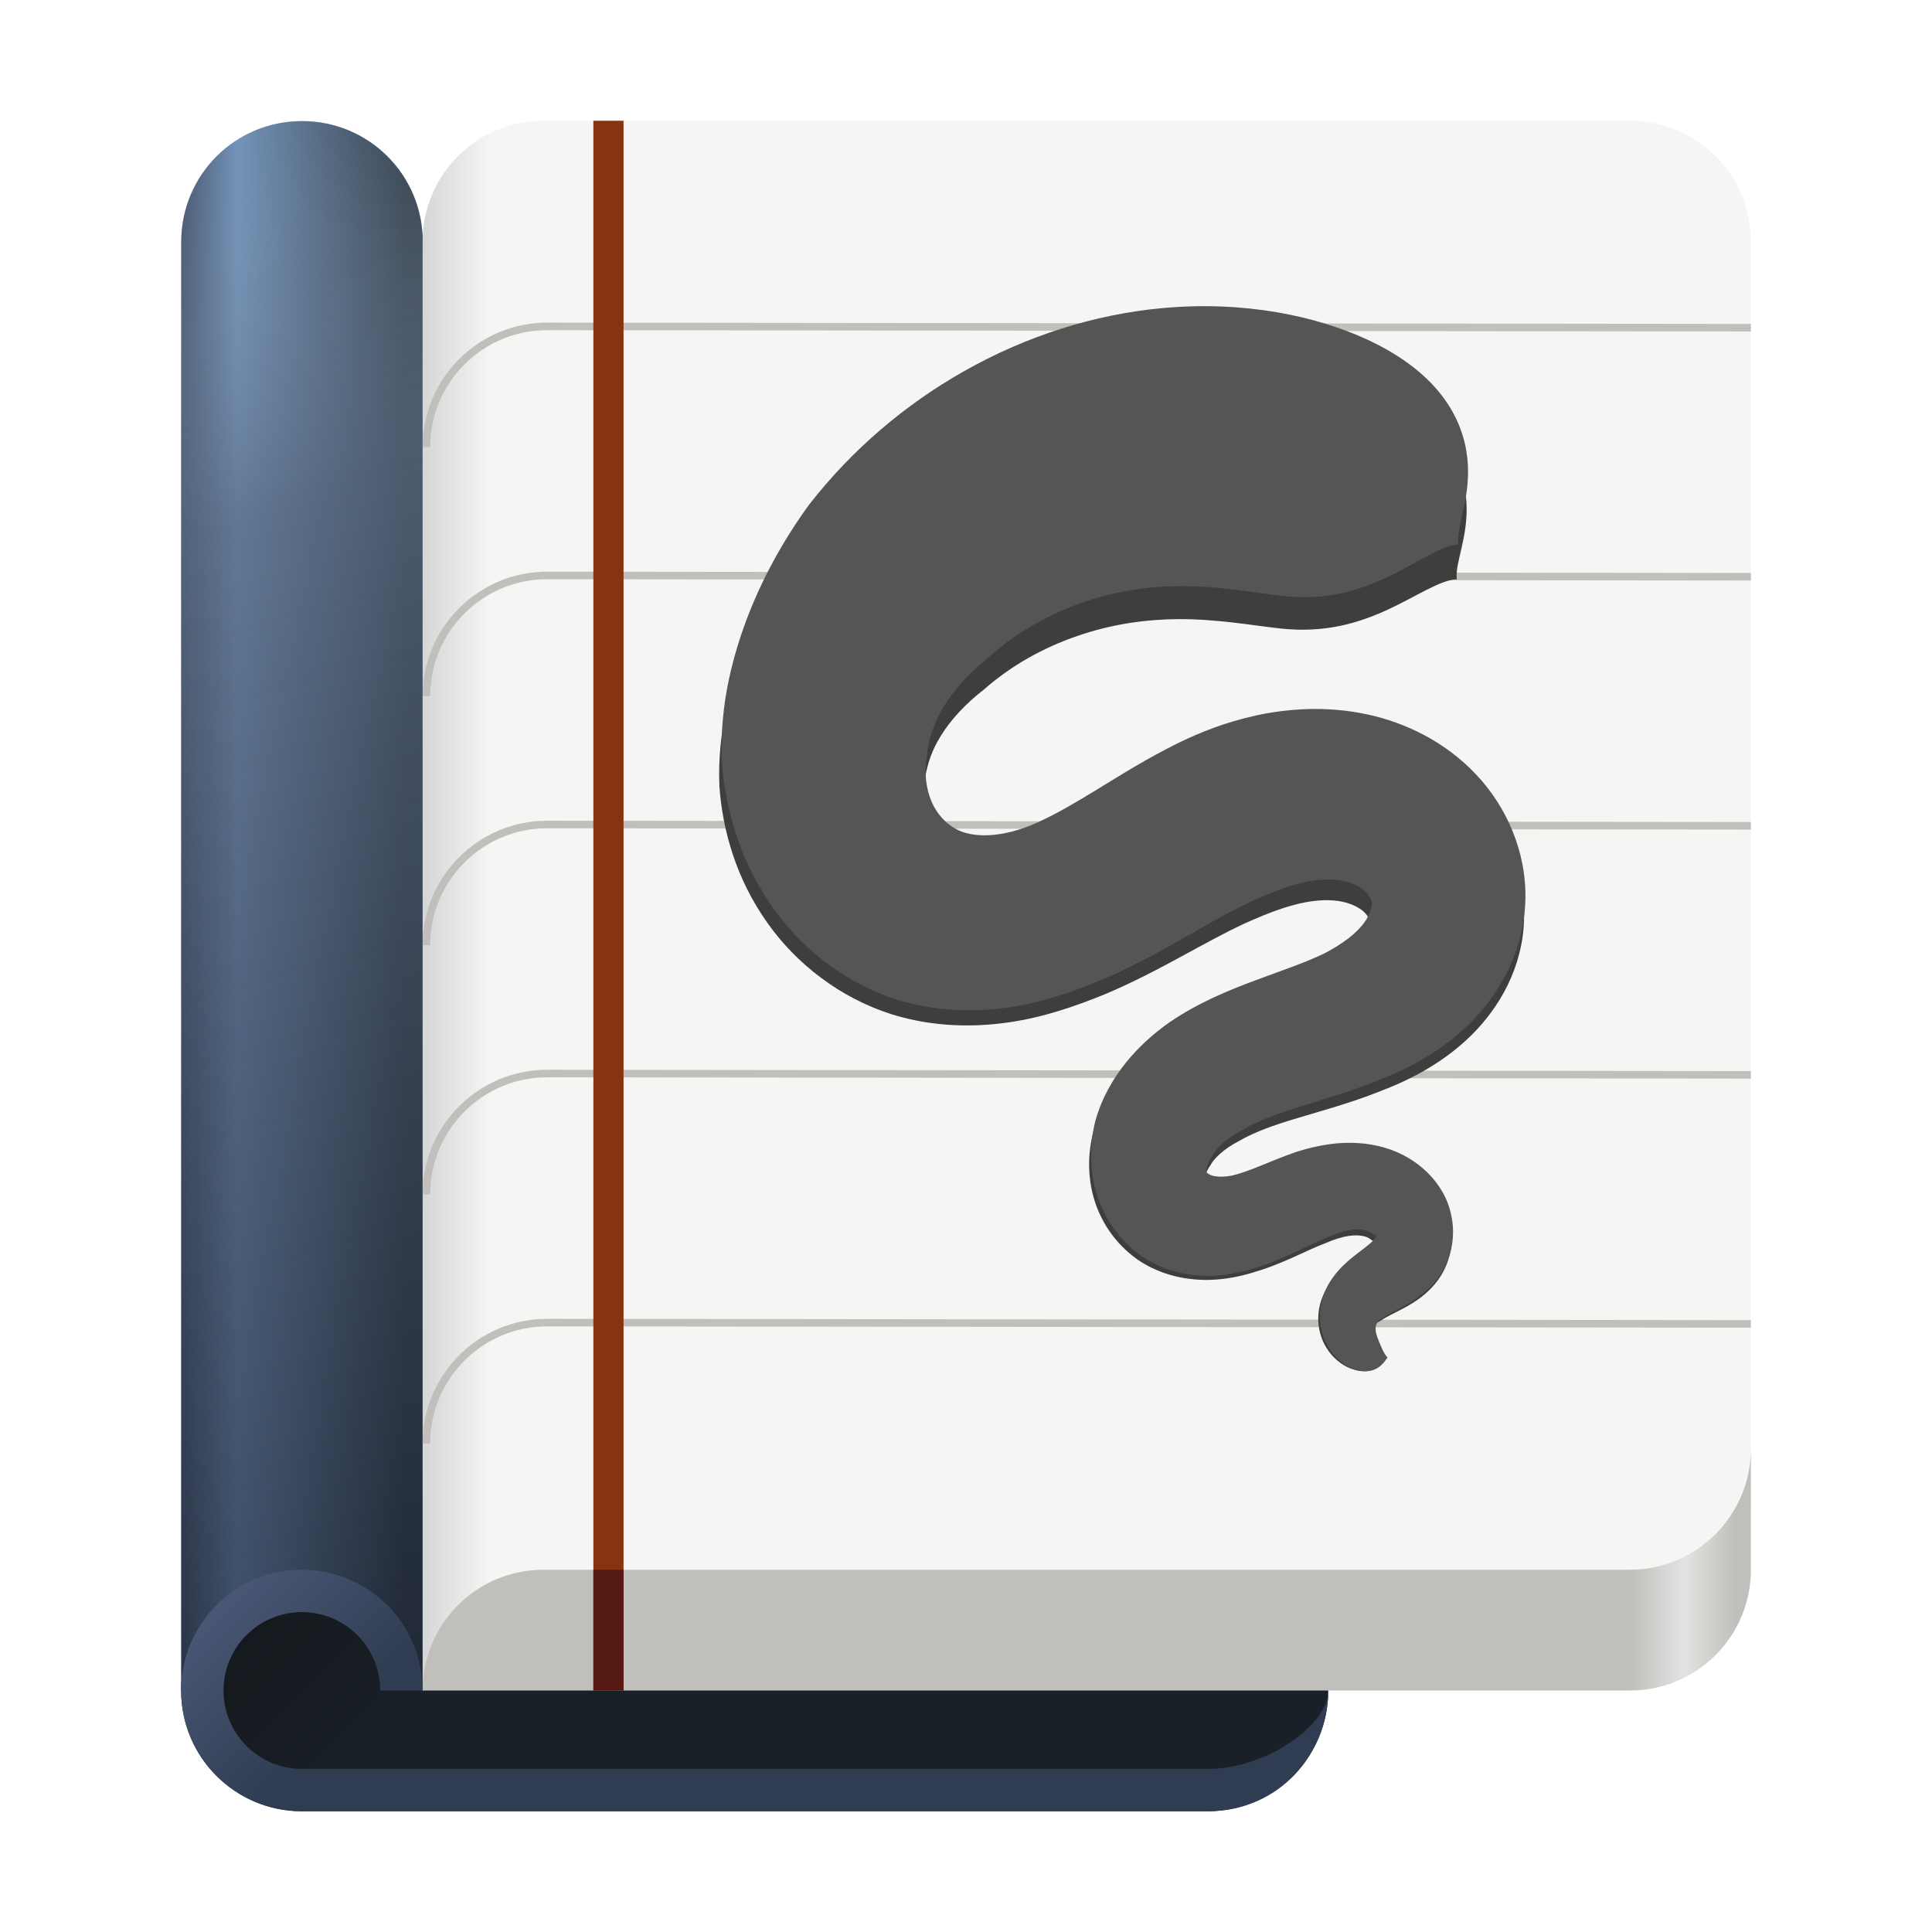
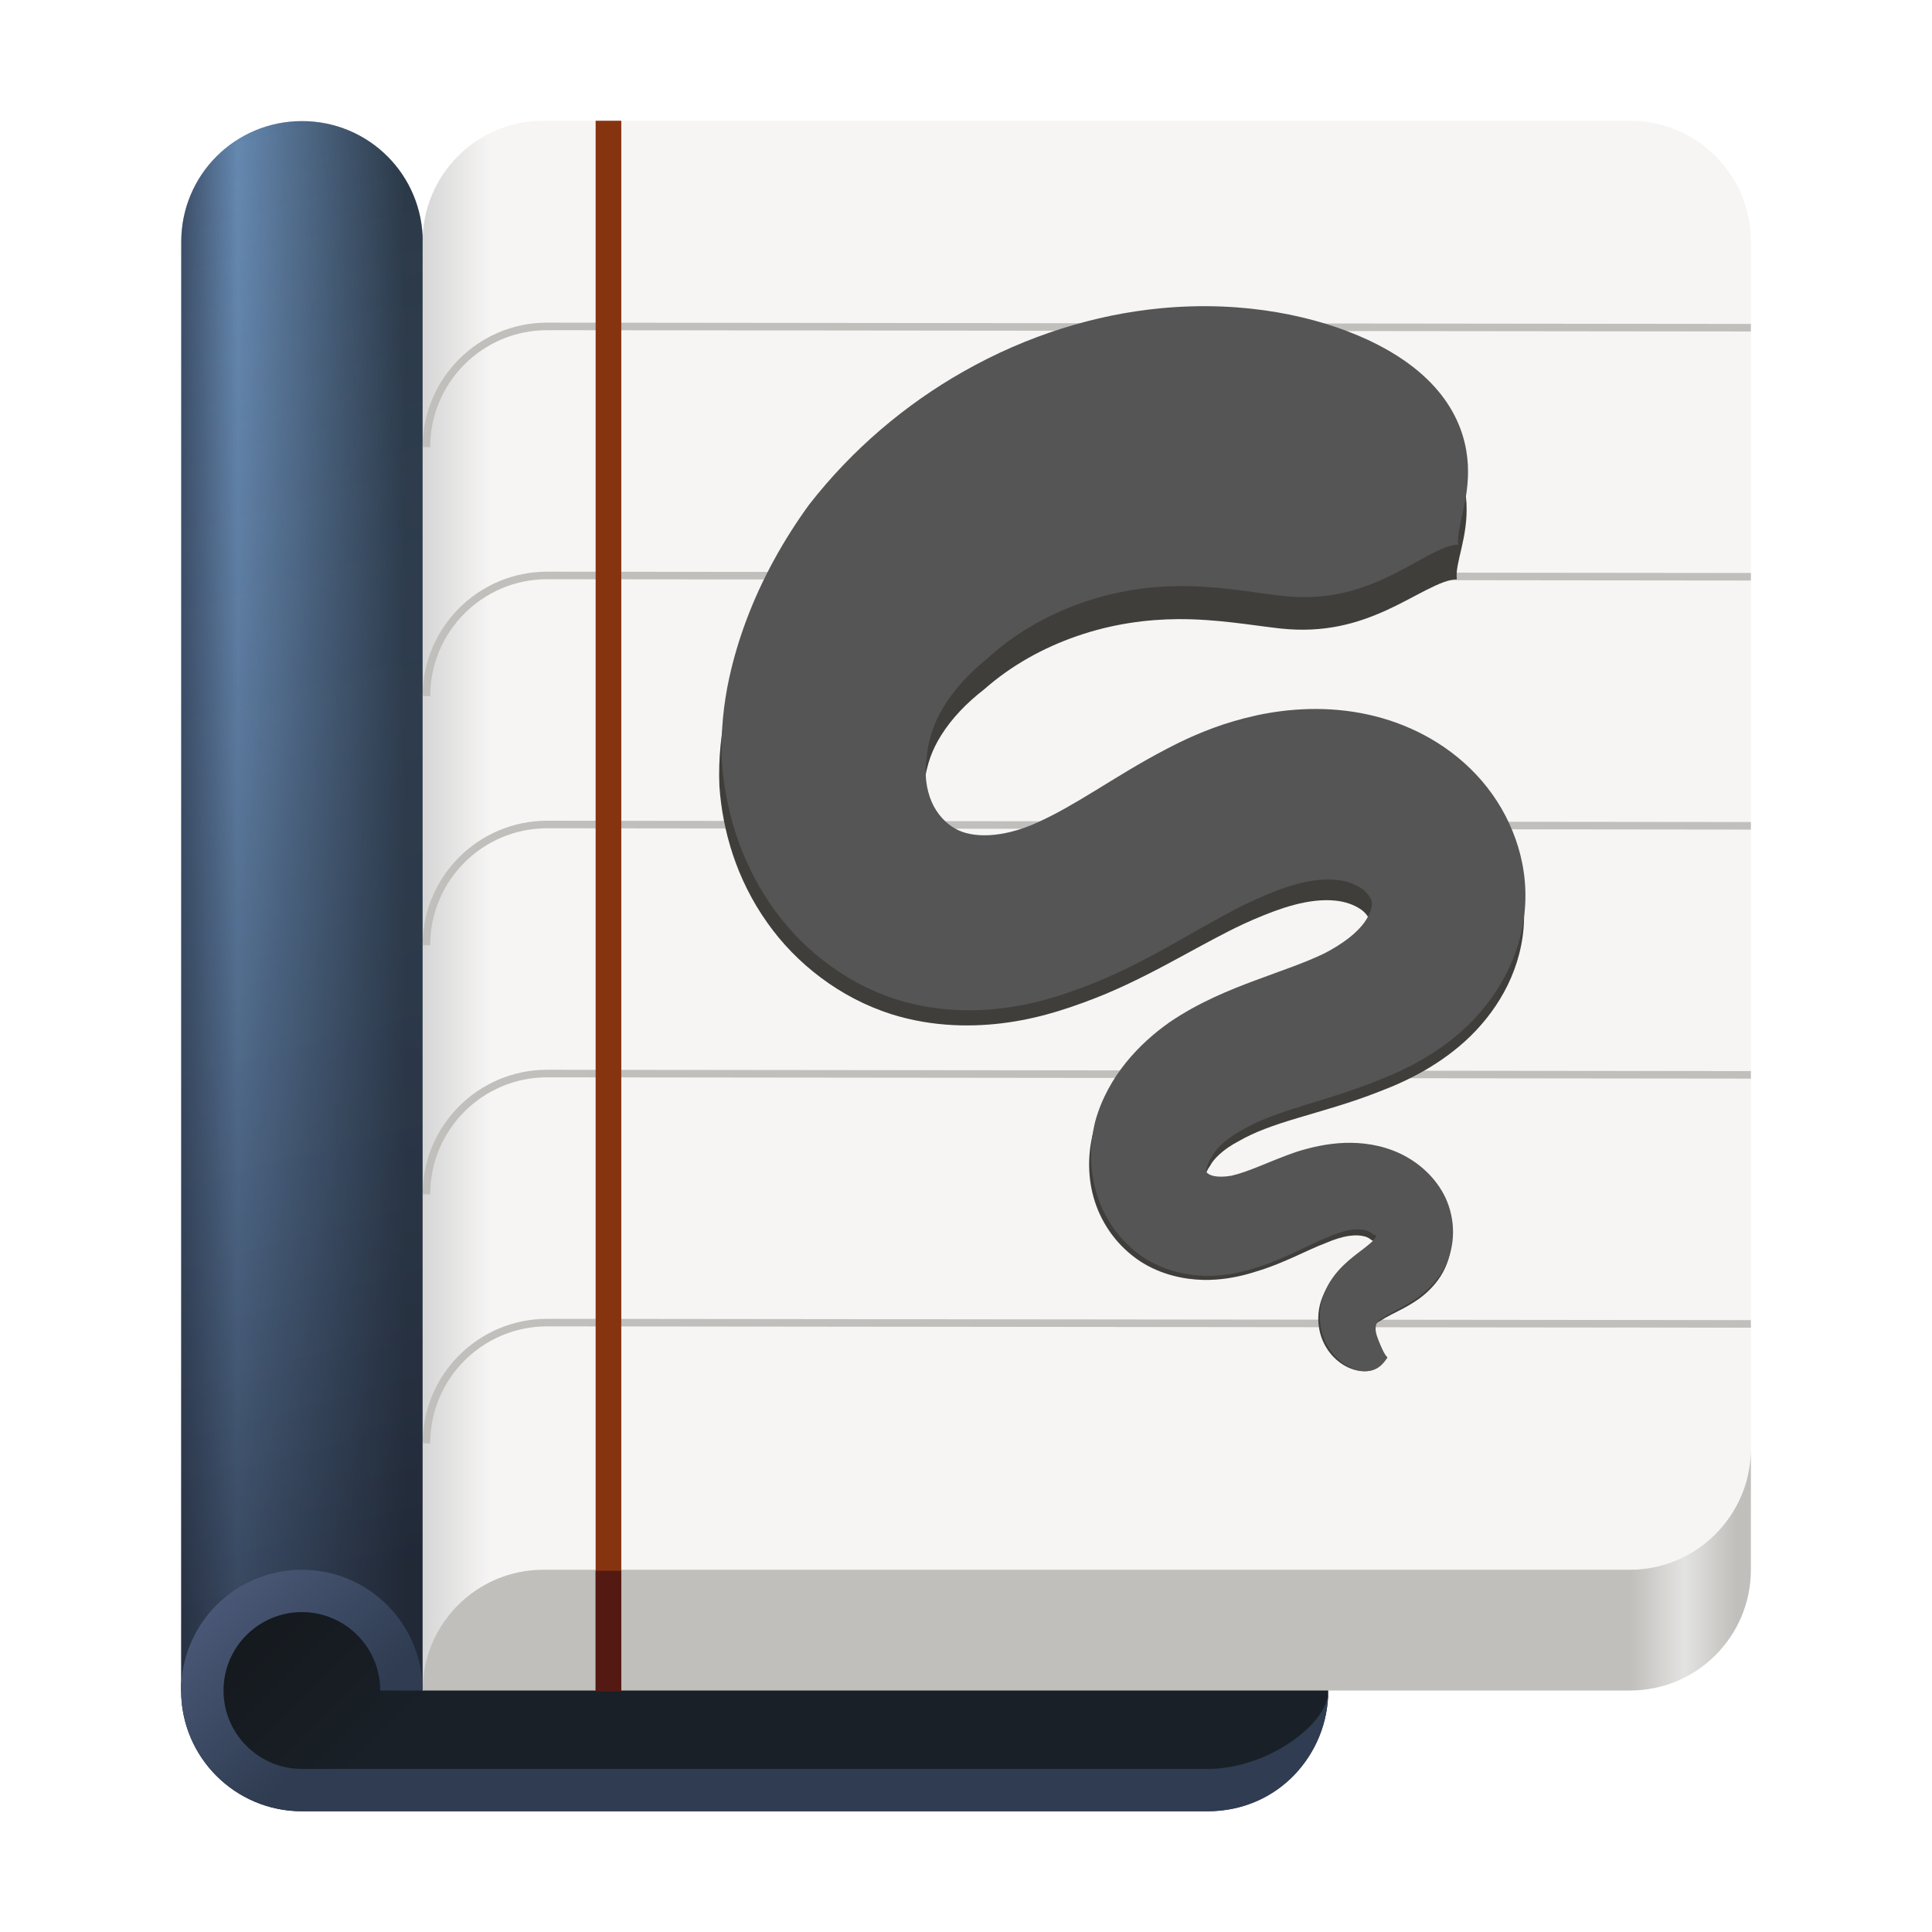
<svg xmlns="http://www.w3.org/2000/svg" height="128px" viewBox="0 0 128 128" width="128px">
  <linearGradient id="a" gradientUnits="userSpaceOnUse" x1="12.007" x2="28.007" y1="68.022" y2="68.022">
    <stop offset="0" stop-color="#2f3c51" />
    <stop offset="0.234" stop-color="#6689b1" />
    <stop offset="0.926" stop-color="#192027" />
  </linearGradient>
  <linearGradient id="b" gradientUnits="userSpaceOnUse" x1="0" x2="27.938" y1="8.344" y2="111.977">
-     <stop offset="0" stop-color="#abc3df" stop-opacity="0.125" />
-     <stop offset="0.272" stop-color="#607189" stop-opacity="0.722" />
-     <stop offset="1" stop-color="#242c3d" stop-opacity="0.655" />
+     <stop offset="0" stop-color="#6689b1" stop-opacity="0.212" />
+     <stop offset="0.931" stop-color="#242c3d" stop-opacity="0.718" />
  </linearGradient>
  <linearGradient id="c" gradientUnits="userSpaceOnUse" x1="12.062" x2="24.699" y1="104.039" y2="116.676">
    <stop offset="0" stop-color="#13161a" />
    <stop offset="1" stop-color="#192027" />
  </linearGradient>
  <linearGradient id="d" gradientUnits="userSpaceOnUse" x1="28" x2="116" y1="59.999" y2="59.999">
    <stop offset="0" stop-color="#d6d6d6" />
    <stop offset="0.051" stop-color="#f6f5f4" />
  </linearGradient>
  <linearGradient id="e" gradientUnits="userSpaceOnUse" x1="108" x2="116" y1="102" y2="102">
    <stop offset="0" stop-color="#c0bfbc" />
    <stop offset="0.448" stop-color="#e3e3e1" />
    <stop offset="0.877" stop-color="#c0bfbc" />
  </linearGradient>
  <linearGradient id="f" gradientUnits="userSpaceOnUse" x1="12.062" x2="27.938" y1="104.039" y2="119.918">
    <stop offset="0" stop-color="#505f80" />
    <stop offset="0.654" stop-color="#2f3c51" />
  </linearGradient>
  <path d="m 20 104 h 60 c 4.418 0 8 3.582 8 8 s -3.582 8 -8 8 h -60 c -4.418 0 -8 -3.582 -8 -8 s 3.582 -8 8 -8 z m 0 0" fill="#192027" />
  <path d="m 20.008 8.023 c 4.434 0 8 3.566 8 8 v 96 h -16 v -96 c 0 -4.434 3.566 -8 8 -8 z m 0 0" fill="url(#a)" />
  <path d="m 20.008 8.023 c 4.434 0 8 3.566 8 8 v 96 h -16 v -96 c 0 -4.434 3.566 -8 8 -8 z m 0 0" fill="url(#b)" />
  <path d="m 27.938 111.977 c 0 4.387 -3.555 7.941 -7.938 7.941 s -7.938 -3.555 -7.938 -7.941 c 0 -4.383 3.555 -7.938 7.938 -7.938 s 7.938 3.555 7.938 7.938 z m 0 0" fill="url(#c)" />
  <path d="m 36 8 c -4.418 0 -8 3.582 -8 8 v 96 l 12.312 -5.125 l 67.188 0.125 c 4.441 0.047 8.5 -2.59 8.5 -7.562 v -83.438 c 0 -4.418 -3.582 -8 -8 -8 z m 0 0" fill="url(#d)" />
  <path d="m 116 96 c 0 4.398 -3.613 8 -8 8 h -72 c -4.418 0 -8 3.582 -8 8 h 80 c 4.418 0 8 -3.582 8 -8 z m 0 0" fill="url(#e)" />
  <g fill="none" stroke="#c0bfbc" stroke-width="0.5">
    <path d="m 116 71.211 l -79.75 -0.086 c -4.418 0 -8 3.582 -8 8" />
    <path d="m 116 87.711 l -79.75 -0.086 c -4.418 0 -8 3.582 -8 8" />
    <path d="m 116 54.711 l -79.75 -0.086 c -4.418 0 -8 3.582 -8 8" />
    <path d="m 116 38.211 l -79.75 -0.086 c -4.418 0 -8 3.582 -8 8" />
    <path d="m 116 21.711 l -79.75 -0.086 c -4.418 0 -8 3.582 -8 8" />
  </g>
  <path d="m 20 104 c -4.418 0 -8 3.582 -8 8 s 3.582 8 8 8 h 60.027 c 4.719 0 7.973 -3.812 7.973 -8 c 0.016 2.266 -4.098 5.195 -7.973 5.195 h -60.027 c -2.867 -0.004 -5.191 -2.328 -5.191 -5.195 s 2.324 -5.191 5.191 -5.195 c 2.867 0.004 5.191 2.328 5.191 5.195 h 2.809 c 0 -4.418 -3.582 -8 -8 -8 z m 0 0" fill="url(#f)" />
-   <path d="m 40.312 112 v -104" fill="none" stroke="#86340f" stroke-width="2" />
-   <path d="m 40.312 104 v 8" fill="none" stroke="#541912" stroke-width="2" />
-   <path d="m 96.52 38.379 c -0.145 -1.066 0.758 -2.754 0.637 -5.051 c -0.125 -2.301 -1.359 -5.508 -6.414 -7.836 c -0.09 -0.039 -0.18 -0.082 -0.273 -0.121 c -3.293 -1.453 -8.086 -2.492 -13.68 -1.984 c -4.348 0.398 -8.859 1.711 -13.117 4.027 c -3.828 2.074 -7.355 4.918 -10.219 8.438 c -1.684 2.211 -3.148 4.715 -4.199 7.414 c -0.453 1.168 -0.828 2.379 -1.109 3.613 c -0.363 1.605 -0.562 3.359 -0.484 5.211 c 0.207 2.938 1.121 6.148 3.168 9.035 c 0.965 1.371 2.168 2.613 3.555 3.648 c 1.383 1.039 2.961 1.875 4.688 2.426 c 2.766 0.863 5.484 0.863 7.73 0.539 c 1.195 -0.172 2.289 -0.438 3.258 -0.734 c 1.191 -0.363 2.285 -0.781 3.152 -1.137 c 1.883 -0.789 3.652 -1.734 5.059 -2.5 c 1.41 -0.762 2.789 -1.531 4.117 -2.152 c 0.789 -0.359 1.727 -0.758 2.656 -1.062 c 0.246 -0.078 0.492 -0.152 0.738 -0.215 c 0.922 -0.242 1.836 -0.352 2.645 -0.273 c 0.691 0.062 1.277 0.281 1.672 0.547 c 0.172 0.102 0.316 0.242 0.438 0.391 c 0.105 0.141 0.176 0.27 0.215 0.344 c 0.043 0.086 0.066 0.27 -0.008 0.535 c -0.07 0.27 -0.223 0.582 -0.457 0.891 c -0.246 0.32 -0.582 0.648 -1.035 0.988 c -0.445 0.332 -0.977 0.652 -1.594 0.961 c -1.359 0.625 -2.707 1.047 -4.605 1.723 c -1.723 0.613 -3.773 1.406 -5.699 2.664 c -1.008 0.68 -2.02 1.531 -2.887 2.559 c -0.863 1.031 -1.613 2.273 -2.035 3.727 c -0.375 1.457 -0.395 3.074 0.109 4.625 c 0.254 0.789 0.648 1.539 1.148 2.207 c 0.508 0.672 1.145 1.281 1.898 1.77 c 1.344 0.852 2.82 1.164 4.102 1.199 h 0.434 c 1.082 -0.027 2.117 -0.238 3.059 -0.543 c 0.984 -0.289 1.879 -0.676 2.645 -1.02 c 0.781 -0.355 1.383 -0.645 2.016 -0.883 c 0.574 -0.246 1.074 -0.402 1.527 -0.469 c 0.43 -0.062 0.781 -0.035 1.039 0.035 c 0.113 0.027 0.215 0.078 0.297 0.125 c 0.078 0.051 0.133 0.094 0.16 0.117 c 0.043 0.02 0.082 0.047 0.109 0.055 c 0.031 0 0.059 0.016 0.098 0.008 c 0.035 -0.008 0 0.113 -0.141 0.27 c -0.164 0.184 -0.402 0.367 -0.773 0.641 c -0.355 0.258 -0.84 0.598 -1.281 1.016 c -0.488 0.461 -0.965 1.047 -1.258 1.77 c -0.297 0.727 -0.344 1.477 -0.219 2.133 c 0.141 0.77 0.512 1.398 0.941 1.844 c 0.578 0.605 1.25 0.863 1.746 0.934 c 0.121 0.016 0.238 0.023 0.344 0.02 c 0.883 -0.031 1.238 -0.676 1.395 -0.867 c -0.219 -0.199 -0.441 -0.707 -0.617 -1.141 c -0.02 -0.051 -0.039 -0.094 -0.055 -0.145 c -0.07 -0.191 -0.133 -0.398 -0.117 -0.586 c 0.008 -0.137 0.043 -0.277 0.109 -0.367 c 0.055 -0.078 0.133 -0.148 0.203 -0.176 c 0.07 -0.031 0.188 -0.121 0.398 -0.242 c 0.262 -0.152 0.445 -0.238 0.91 -0.477 c 0.363 -0.184 0.906 -0.469 1.422 -0.852 c 0.516 -0.387 1.109 -0.949 1.531 -1.73 c 0.375 -0.699 0.562 -1.473 0.562 -2.238 c 0.004 -0.762 -0.18 -1.504 -0.492 -2.164 c -0.328 -0.668 -0.781 -1.234 -1.297 -1.703 c -0.52 -0.473 -1.109 -0.848 -1.73 -1.129 c -1.238 -0.555 -2.547 -0.711 -3.691 -0.672 c -1.184 0.043 -2.273 0.297 -3.168 0.566 c -0.883 0.285 -1.801 0.656 -2.449 0.906 c -0.746 0.289 -1.32 0.488 -1.867 0.609 c -0.512 0.086 -0.898 0.078 -1.18 0.016 c -0.035 -0.004 -0.07 -0.012 -0.105 -0.023 c -0.285 -0.086 -0.441 -0.238 -0.398 -0.312 c 0.023 -0.027 0.027 -0.066 0.035 -0.129 s 0.016 -0.129 0.047 -0.188 c 0.047 -0.129 0.125 -0.348 0.285 -0.555 c 0.117 -0.227 0.312 -0.484 0.633 -0.777 c 0.328 -0.301 0.762 -0.602 1.277 -0.871 c 1.039 -0.602 2.277 -1.047 3.887 -1.527 c 1.488 -0.449 3.523 -1 5.398 -1.746 c 1.008 -0.379 2.059 -0.848 3.074 -1.438 c 1.039 -0.605 2.07 -1.344 3.008 -2.262 c 0.973 -0.957 1.82 -2.086 2.441 -3.352 c 0.637 -1.305 1.051 -2.781 1.09 -4.363 c 0.039 -1.562 -0.293 -3.035 -0.848 -4.336 c -0.57 -1.352 -1.406 -2.562 -2.398 -3.578 c -2.105 -2.148 -4.77 -3.316 -7.16 -3.82 c -2.773 -0.586 -5.375 -0.371 -7.375 0.035 c -0.555 0.113 -1.078 0.242 -1.566 0.379 c -1.848 0.52 -3.383 1.223 -4.457 1.762 c -1.75 0.867 -3.488 1.918 -4.676 2.609 c -1.375 0.805 -2.609 1.5 -3.844 2.035 c -0.551 0.242 -1.152 0.461 -1.781 0.609 c -0.5 0.117 -0.988 0.195 -1.469 0.219 c -0.918 0.043 -1.695 -0.113 -2.219 -0.402 c -0.305 -0.156 -0.617 -0.383 -0.902 -0.684 c -0.285 -0.305 -0.527 -0.656 -0.691 -1.027 c -0.379 -0.832 -0.496 -1.84 -0.332 -2.793 c 0.047 -0.594 0.184 -1.191 0.398 -1.789 c 0.168 -0.461 0.398 -0.926 0.691 -1.398 c 0.688 -1.109 1.684 -2.156 2.855 -3.059 c 1.816 -1.605 3.945 -2.766 6.105 -3.516 c 2.402 -0.84 4.703 -1.125 6.719 -1.141 c 2.582 -0.016 4.895 0.406 6.707 0.609 c 0.051 0.004 0.102 0.012 0.152 0.016 c 2.863 0.301 5.055 -0.336 7.004 -1.227 c 1.891 -0.863 3.578 -2.027 4.637 -2.035 z m 0 0" fill="#3f3e3c" />
-   <path d="m 96.613 36.074 c -0.145 -1.113 0.758 -2.875 0.637 -5.273 c -0.125 -2.402 -1.355 -5.75 -6.406 -8.18 c -0.09 -0.043 -0.18 -0.086 -0.273 -0.129 c -3.285 -1.516 -8.074 -2.602 -13.66 -2.07 c -4.34 0.414 -8.848 1.785 -13.098 4.203 c -3.824 2.168 -7.348 5.137 -10.207 8.809 c -1.68 2.309 -3.145 4.922 -4.191 7.742 c -0.453 1.219 -0.828 2.48 -1.109 3.77 c -0.363 1.676 -0.562 3.508 -0.484 5.441 c 0.207 3.066 1.121 6.418 3.164 9.434 c 0.965 1.43 2.164 2.727 3.551 3.809 c 1.379 1.082 2.957 1.957 4.68 2.531 c 2.762 0.902 5.477 0.902 7.723 0.562 c 1.191 -0.18 2.285 -0.457 3.25 -0.766 c 1.191 -0.379 2.285 -0.816 3.148 -1.188 c 1.883 -0.824 3.648 -1.812 5.055 -2.609 s 2.785 -1.598 4.109 -2.246 c 0.789 -0.375 1.727 -0.793 2.652 -1.109 c 0.246 -0.082 0.492 -0.16 0.738 -0.227 c 0.922 -0.254 1.832 -0.367 2.641 -0.285 c 0.691 0.066 1.277 0.293 1.672 0.57 c 0.168 0.105 0.312 0.254 0.434 0.41 c 0.105 0.145 0.176 0.281 0.215 0.355 c 0.043 0.094 0.066 0.285 -0.008 0.562 c -0.07 0.281 -0.223 0.605 -0.457 0.93 c -0.242 0.332 -0.578 0.676 -1.031 1.031 c -0.445 0.344 -0.977 0.68 -1.594 1.004 c -1.355 0.652 -2.703 1.09 -4.598 1.797 c -1.719 0.641 -3.77 1.469 -5.691 2.781 c -1.008 0.711 -2.016 1.598 -2.883 2.672 c -0.863 1.074 -1.613 2.371 -2.031 3.891 c -0.375 1.52 -0.395 3.207 0.109 4.828 c 0.254 0.824 0.645 1.605 1.145 2.301 c 0.508 0.703 1.145 1.34 1.898 1.848 c 1.34 0.891 2.816 1.219 4.094 1.254 h 0.434 c 1.082 -0.027 2.113 -0.25 3.055 -0.566 c 0.984 -0.301 1.875 -0.707 2.641 -1.066 c 0.781 -0.371 1.383 -0.672 2.012 -0.922 c 0.574 -0.254 1.074 -0.418 1.527 -0.488 c 0.43 -0.066 0.781 -0.035 1.035 0.035 c 0.113 0.031 0.215 0.082 0.297 0.133 c 0.078 0.051 0.133 0.098 0.16 0.121 c 0.043 0.02 0.082 0.051 0.109 0.059 c 0.031 0 0.059 0.016 0.098 0.008 c 0.035 -0.008 0 0.117 -0.141 0.281 c -0.164 0.191 -0.402 0.383 -0.77 0.668 c -0.355 0.27 -0.84 0.625 -1.281 1.062 c -0.488 0.48 -0.965 1.09 -1.258 1.844 c -0.293 0.762 -0.34 1.543 -0.219 2.23 c 0.141 0.801 0.512 1.457 0.941 1.922 c 0.578 0.633 1.25 0.902 1.746 0.977 c 0.121 0.016 0.234 0.023 0.34 0.02 c 0.883 -0.031 1.238 -0.707 1.395 -0.906 c -0.219 -0.207 -0.441 -0.738 -0.617 -1.191 c -0.02 -0.051 -0.039 -0.098 -0.055 -0.148 c -0.07 -0.199 -0.133 -0.418 -0.117 -0.613 c 0.008 -0.141 0.043 -0.289 0.109 -0.383 c 0.055 -0.082 0.133 -0.156 0.203 -0.184 c 0.07 -0.031 0.188 -0.125 0.398 -0.254 c 0.262 -0.156 0.445 -0.246 0.91 -0.496 c 0.363 -0.191 0.902 -0.488 1.418 -0.891 s 1.109 -0.988 1.531 -1.805 c 0.375 -0.73 0.559 -1.539 0.559 -2.336 c 0.004 -0.797 -0.176 -1.57 -0.488 -2.262 c -0.328 -0.695 -0.781 -1.289 -1.297 -1.777 c -0.52 -0.492 -1.109 -0.883 -1.727 -1.176 c -1.238 -0.582 -2.543 -0.746 -3.688 -0.703 c -1.184 0.043 -2.27 0.309 -3.164 0.59 c -0.883 0.297 -1.797 0.688 -2.445 0.949 c -0.746 0.301 -1.32 0.508 -1.863 0.633 c -0.512 0.09 -0.898 0.082 -1.18 0.02 c -0.035 -0.008 -0.07 -0.016 -0.105 -0.027 c -0.285 -0.09 -0.441 -0.246 -0.398 -0.324 c 0.023 -0.031 0.027 -0.07 0.035 -0.137 c 0.008 -0.062 0.016 -0.133 0.047 -0.195 c 0.047 -0.133 0.125 -0.363 0.285 -0.578 c 0.117 -0.238 0.312 -0.508 0.633 -0.812 c 0.328 -0.312 0.758 -0.629 1.273 -0.91 c 1.039 -0.625 2.277 -1.09 3.883 -1.594 c 1.484 -0.469 3.52 -1.043 5.391 -1.82 c 1.008 -0.398 2.055 -0.887 3.07 -1.504 c 1.039 -0.629 2.066 -1.402 3.004 -2.359 c 0.973 -1 1.816 -2.18 2.438 -3.5 c 0.637 -1.359 1.051 -2.902 1.09 -4.555 c 0.039 -1.629 -0.293 -3.168 -0.848 -4.527 c -0.57 -1.41 -1.402 -2.676 -2.395 -3.734 c -2.102 -2.242 -4.762 -3.461 -7.152 -3.988 c -2.77 -0.613 -5.367 -0.387 -7.363 0.035 c -0.555 0.121 -1.078 0.254 -1.566 0.398 c -1.844 0.543 -3.375 1.273 -4.449 1.84 c -1.746 0.902 -3.484 2 -4.668 2.723 c -1.375 0.84 -2.605 1.566 -3.84 2.125 c -0.551 0.254 -1.152 0.48 -1.777 0.637 c -0.5 0.121 -0.988 0.203 -1.469 0.227 c -0.918 0.047 -1.691 -0.117 -2.215 -0.418 c -0.305 -0.164 -0.617 -0.402 -0.902 -0.715 c -0.285 -0.316 -0.527 -0.684 -0.691 -1.074 c -0.375 -0.867 -0.492 -1.918 -0.328 -2.914 c 0.043 -0.621 0.18 -1.246 0.395 -1.867 c 0.168 -0.48 0.398 -0.969 0.691 -1.461 c 0.688 -1.156 1.684 -2.25 2.852 -3.191 c 1.816 -1.676 3.941 -2.887 6.098 -3.672 c 2.398 -0.875 4.695 -1.176 6.711 -1.191 c 2.578 -0.016 4.887 0.426 6.695 0.637 c 0.051 0.004 0.102 0.012 0.152 0.016 c 2.859 0.316 5.051 -0.352 6.996 -1.281 c 1.887 -0.898 3.574 -2.113 4.629 -2.121 z m 0 0" fill="#565553" />
+   <path d="m 40.312 112 v -104" fill="none" stroke="#86340f" stroke-width="1.7" />
+   <path d="m 40.312 104.07 v 8" fill="none" stroke="#541912" stroke-width="1.7" />
+   <path d="m 96.52 38.379 c -0.145 -1.066 0.758 -2.754 0.637 -5.051 c -0.125 -2.301 -1.359 -5.508 -6.414 -7.836 c -0.09 -0.039 -0.18 -0.082 -0.273 -0.121 c -3.293 -1.453 -8.086 -2.492 -13.68 -1.984 c -4.348 0.398 -8.859 1.711 -13.117 4.027 c -3.828 2.074 -7.355 4.918 -10.219 8.438 c -1.684 2.211 -3.148 4.715 -4.199 7.414 c -0.453 1.168 -0.828 2.379 -1.109 3.613 c -0.363 1.605 -0.562 3.359 -0.484 5.211 c 0.207 2.938 1.121 6.148 3.168 9.035 c 0.965 1.371 2.168 2.613 3.555 3.648 c 1.383 1.039 2.961 1.875 4.688 2.426 c 2.766 0.863 5.484 0.863 7.73 0.539 c 1.195 -0.172 2.289 -0.438 3.258 -0.734 c 1.191 -0.363 2.285 -0.781 3.152 -1.137 c 1.883 -0.789 3.652 -1.734 5.059 -2.5 c 1.41 -0.762 2.789 -1.531 4.117 -2.152 c 0.789 -0.359 1.727 -0.758 2.656 -1.062 c 0.246 -0.078 0.492 -0.152 0.738 -0.215 c 0.922 -0.242 1.836 -0.352 2.645 -0.273 c 0.691 0.062 1.277 0.281 1.672 0.547 c 0.172 0.102 0.316 0.242 0.438 0.391 c 0.105 0.141 0.176 0.27 0.215 0.344 c 0.043 0.086 0.066 0.27 -0.008 0.535 c -0.07 0.27 -0.223 0.582 -0.457 0.891 c -0.246 0.32 -0.582 0.648 -1.035 0.988 c -0.445 0.332 -0.977 0.652 -1.594 0.961 c -1.359 0.625 -2.707 1.047 -4.605 1.723 c -1.723 0.613 -3.773 1.406 -5.699 2.664 c -1.008 0.68 -2.02 1.531 -2.887 2.559 c -0.863 1.031 -1.613 2.273 -2.035 3.727 c -0.375 1.457 -0.395 3.074 0.109 4.625 c 0.254 0.789 0.648 1.539 1.148 2.207 c 0.508 0.672 1.145 1.281 1.898 1.77 c 1.344 0.852 2.82 1.164 4.102 1.199 h 0.434 c 1.082 -0.027 2.117 -0.238 3.059 -0.543 c 0.984 -0.289 1.879 -0.676 2.645 -1.02 c 0.781 -0.355 1.383 -0.645 2.016 -0.883 c 0.574 -0.246 1.074 -0.402 1.527 -0.469 c 0.43 -0.062 0.781 -0.035 1.039 0.035 c 0.113 0.027 0.215 0.078 0.297 0.125 c 0.078 0.051 0.133 0.094 0.16 0.117 c 0.043 0.02 0.082 0.047 0.109 0.055 c 0.031 0 0.059 0.016 0.098 0.008 c 0.035 -0.008 0 0.113 -0.141 0.27 c -0.164 0.184 -0.402 0.367 -0.773 0.641 c -0.355 0.258 -0.84 0.598 -1.281 1.016 c -0.488 0.461 -0.965 1.047 -1.258 1.77 c -0.297 0.727 -0.344 1.477 -0.219 2.133 c 0.141 0.77 0.512 1.398 0.941 1.844 c 0.578 0.605 1.25 0.863 1.746 0.934 c 0.121 0.016 0.238 0.023 0.344 0.02 c 0.883 -0.031 1.238 -0.676 1.395 -0.867 c -0.219 -0.199 -0.441 -0.707 -0.617 -1.141 c -0.02 -0.051 -0.039 -0.094 -0.055 -0.145 c -0.07 -0.191 -0.133 -0.398 -0.117 -0.586 c 0.008 -0.137 0.043 -0.277 0.109 -0.367 c 0.055 -0.078 0.133 -0.148 0.203 -0.176 c 0.07 -0.031 0.188 -0.121 0.398 -0.242 c 0.262 -0.152 0.445 -0.238 0.91 -0.477 c 0.363 -0.184 0.906 -0.469 1.422 -0.852 c 0.516 -0.387 1.109 -0.949 1.531 -1.73 c 0.375 -0.699 0.562 -1.473 0.562 -2.238 c 0.004 -0.762 -0.18 -1.504 -0.492 -2.164 c -0.328 -0.668 -0.781 -1.234 -1.297 -1.703 c -0.52 -0.473 -1.109 -0.848 -1.73 -1.129 c -1.238 -0.555 -2.547 -0.711 -3.691 -0.672 c -1.184 0.043 -2.273 0.297 -3.168 0.566 c -0.883 0.285 -1.801 0.656 -2.449 0.906 c -0.746 0.289 -1.32 0.488 -1.867 0.609 c -0.512 0.086 -0.898 0.078 -1.18 0.016 c -0.035 -0.004 -0.07 -0.012 -0.105 -0.023 c -0.285 -0.086 -0.441 -0.238 -0.398 -0.312 c 0.023 -0.027 0.027 -0.066 0.035 -0.129 s 0.016 -0.129 0.047 -0.188 c 0.047 -0.129 0.125 -0.348 0.285 -0.555 c 0.117 -0.227 0.312 -0.484 0.633 -0.777 c 0.328 -0.301 0.762 -0.602 1.277 -0.871 c 1.039 -0.602 2.277 -1.047 3.887 -1.527 c 1.488 -0.449 3.523 -1 5.398 -1.746 c 1.008 -0.379 2.059 -0.848 3.074 -1.438 c 1.039 -0.605 2.07 -1.344 3.008 -2.262 c 0.973 -0.957 1.82 -2.086 2.441 -3.352 c 0.637 -1.305 1.051 -2.781 1.09 -4.363 c 0.039 -1.562 -0.293 -3.035 -0.848 -4.336 c -0.57 -1.352 -1.406 -2.562 -2.398 -3.578 c -2.105 -2.148 -4.77 -3.316 -7.16 -3.82 c -2.773 -0.586 -5.375 -0.371 -7.375 0.035 c -0.555 0.113 -1.078 0.242 -1.566 0.379 c -1.848 0.52 -3.383 1.223 -4.457 1.762 c -1.75 0.867 -3.488 1.918 -4.676 2.609 c -1.375 0.805 -2.609 1.5 -3.844 2.035 c -0.551 0.242 -1.152 0.461 -1.781 0.609 c -0.5 0.117 -0.988 0.195 -1.469 0.219 c -0.918 0.043 -1.695 -0.113 -2.219 -0.402 c -0.305 -0.156 -0.617 -0.383 -0.902 -0.684 c -0.285 -0.305 -0.527 -0.656 -0.691 -1.027 c -0.379 -0.832 -0.496 -1.84 -0.332 -2.793 c 0.047 -0.594 0.184 -1.191 0.398 -1.789 c 0.168 -0.461 0.398 -0.926 0.691 -1.398 c 0.688 -1.109 1.684 -2.156 2.855 -3.059 c 1.816 -1.605 3.945 -2.766 6.105 -3.516 c 2.402 -0.84 4.703 -1.125 6.719 -1.141 c 2.582 -0.016 4.895 0.406 6.707 0.609 c 0.051 0.004 0.102 0.012 0.152 0.016 c 2.863 0.301 5.055 -0.336 7.004 -1.227 c 1.891 -0.863 3.578 -2.027 4.637 -2.035 z m 0 0" fill="#403e3b" />
+   <path d="m 96.613 36.074 c -0.145 -1.113 0.758 -2.875 0.637 -5.273 c -0.125 -2.402 -1.355 -5.75 -6.406 -8.18 c -0.09 -0.043 -0.18 -0.086 -0.273 -0.129 c -3.285 -1.516 -8.074 -2.602 -13.66 -2.07 c -4.34 0.414 -8.848 1.785 -13.098 4.203 c -3.824 2.168 -7.348 5.137 -10.207 8.809 c -1.68 2.309 -3.145 4.922 -4.191 7.742 c -0.453 1.219 -0.828 2.48 -1.109 3.77 c -0.363 1.676 -0.562 3.508 -0.484 5.441 c 0.207 3.066 1.121 6.418 3.164 9.434 c 0.965 1.43 2.164 2.727 3.551 3.809 c 1.379 1.082 2.957 1.957 4.68 2.531 c 2.762 0.902 5.477 0.902 7.723 0.562 c 1.191 -0.18 2.285 -0.457 3.25 -0.766 c 1.191 -0.379 2.285 -0.816 3.148 -1.188 c 1.883 -0.824 3.648 -1.812 5.055 -2.609 s 2.785 -1.598 4.109 -2.246 c 0.789 -0.375 1.727 -0.793 2.652 -1.109 c 0.246 -0.082 0.492 -0.16 0.738 -0.227 c 0.922 -0.254 1.832 -0.367 2.641 -0.285 c 0.691 0.066 1.277 0.293 1.672 0.57 c 0.168 0.105 0.312 0.254 0.434 0.41 c 0.105 0.145 0.176 0.281 0.215 0.355 c 0.043 0.094 0.066 0.285 -0.008 0.562 c -0.07 0.281 -0.223 0.605 -0.457 0.93 c -0.242 0.332 -0.578 0.676 -1.031 1.031 c -0.445 0.344 -0.977 0.68 -1.594 1.004 c -1.355 0.652 -2.703 1.09 -4.598 1.797 c -1.719 0.641 -3.77 1.469 -5.691 2.781 c -1.008 0.711 -2.016 1.598 -2.883 2.672 c -0.863 1.074 -1.613 2.371 -2.031 3.891 c -0.375 1.52 -0.395 3.207 0.109 4.828 c 0.254 0.824 0.645 1.605 1.145 2.301 c 0.508 0.703 1.145 1.34 1.898 1.848 c 1.34 0.891 2.816 1.219 4.094 1.254 h 0.434 c 1.082 -0.027 2.113 -0.25 3.055 -0.566 c 0.984 -0.301 1.875 -0.707 2.641 -1.066 c 0.781 -0.371 1.383 -0.672 2.012 -0.922 c 0.574 -0.254 1.074 -0.418 1.527 -0.488 c 0.43 -0.066 0.781 -0.035 1.035 0.035 c 0.113 0.031 0.215 0.082 0.297 0.133 c 0.078 0.051 0.133 0.098 0.16 0.121 c 0.043 0.02 0.082 0.051 0.109 0.059 c 0.031 0 0.059 0.016 0.098 0.008 c 0.035 -0.008 0 0.117 -0.141 0.281 c -0.164 0.191 -0.402 0.383 -0.77 0.668 c -0.355 0.27 -0.84 0.625 -1.281 1.062 c -0.488 0.48 -0.965 1.09 -1.258 1.844 c -0.293 0.762 -0.34 1.543 -0.219 2.23 c 0.141 0.801 0.512 1.457 0.941 1.922 c 0.578 0.633 1.25 0.902 1.746 0.977 c 0.121 0.016 0.234 0.023 0.34 0.02 c 0.883 -0.031 1.238 -0.707 1.395 -0.906 c -0.219 -0.207 -0.441 -0.738 -0.617 -1.191 c -0.02 -0.051 -0.039 -0.098 -0.055 -0.148 c -0.07 -0.199 -0.133 -0.418 -0.117 -0.613 c 0.008 -0.141 0.043 -0.289 0.109 -0.383 c 0.055 -0.082 0.133 -0.156 0.203 -0.184 c 0.07 -0.031 0.188 -0.125 0.398 -0.254 c 0.262 -0.156 0.445 -0.246 0.91 -0.496 c 0.363 -0.191 0.902 -0.488 1.418 -0.891 s 1.109 -0.988 1.531 -1.805 c 0.375 -0.73 0.559 -1.539 0.559 -2.336 c 0.004 -0.797 -0.176 -1.57 -0.488 -2.262 c -0.328 -0.695 -0.781 -1.289 -1.297 -1.777 c -0.52 -0.492 -1.109 -0.883 -1.727 -1.176 c -1.238 -0.582 -2.543 -0.746 -3.688 -0.703 c -1.184 0.043 -2.27 0.309 -3.164 0.59 c -0.883 0.297 -1.797 0.688 -2.445 0.949 c -0.746 0.301 -1.32 0.508 -1.863 0.633 c -0.512 0.09 -0.898 0.082 -1.18 0.02 c -0.035 -0.008 -0.07 -0.016 -0.105 -0.027 c -0.285 -0.09 -0.441 -0.246 -0.398 -0.324 c 0.023 -0.031 0.027 -0.07 0.035 -0.137 c 0.008 -0.062 0.016 -0.133 0.047 -0.195 c 0.047 -0.133 0.125 -0.363 0.285 -0.578 c 0.117 -0.238 0.312 -0.508 0.633 -0.812 c 0.328 -0.312 0.758 -0.629 1.273 -0.91 c 1.039 -0.625 2.277 -1.09 3.883 -1.594 c 1.484 -0.469 3.52 -1.043 5.391 -1.82 c 1.008 -0.398 2.055 -0.887 3.07 -1.504 c 1.039 -0.629 2.066 -1.402 3.004 -2.359 c 0.973 -1 1.816 -2.18 2.438 -3.5 c 0.637 -1.359 1.051 -2.902 1.09 -4.555 c 0.039 -1.629 -0.293 -3.168 -0.848 -4.527 c -0.57 -1.41 -1.402 -2.676 -2.395 -3.734 c -2.102 -2.242 -4.762 -3.461 -7.152 -3.988 c -2.77 -0.613 -5.367 -0.387 -7.363 0.035 c -0.555 0.121 -1.078 0.254 -1.566 0.398 c -1.844 0.543 -3.375 1.273 -4.449 1.84 c -1.746 0.902 -3.484 2 -4.668 2.723 c -1.375 0.84 -2.605 1.566 -3.84 2.125 c -0.551 0.254 -1.152 0.48 -1.777 0.637 c -0.5 0.121 -0.988 0.203 -1.469 0.227 c -0.918 0.047 -1.691 -0.117 -2.215 -0.418 c -0.305 -0.164 -0.617 -0.402 -0.902 -0.715 c -0.285 -0.316 -0.527 -0.684 -0.691 -1.074 c -0.375 -0.867 -0.492 -1.918 -0.328 -2.914 c 0.043 -0.621 0.18 -1.246 0.395 -1.867 c 0.168 -0.48 0.398 -0.969 0.691 -1.461 c 0.688 -1.156 1.684 -2.25 2.852 -3.191 c 1.816 -1.676 3.941 -2.887 6.098 -3.672 c 2.398 -0.875 4.695 -1.176 6.711 -1.191 c 2.578 -0.016 4.887 0.426 6.695 0.637 c 0.051 0.004 0.102 0.012 0.152 0.016 c 2.859 0.316 5.051 -0.352 6.996 -1.281 c 1.887 -0.898 3.574 -2.113 4.629 -2.121 z m 0 0" fill="#555555" />
</svg>
